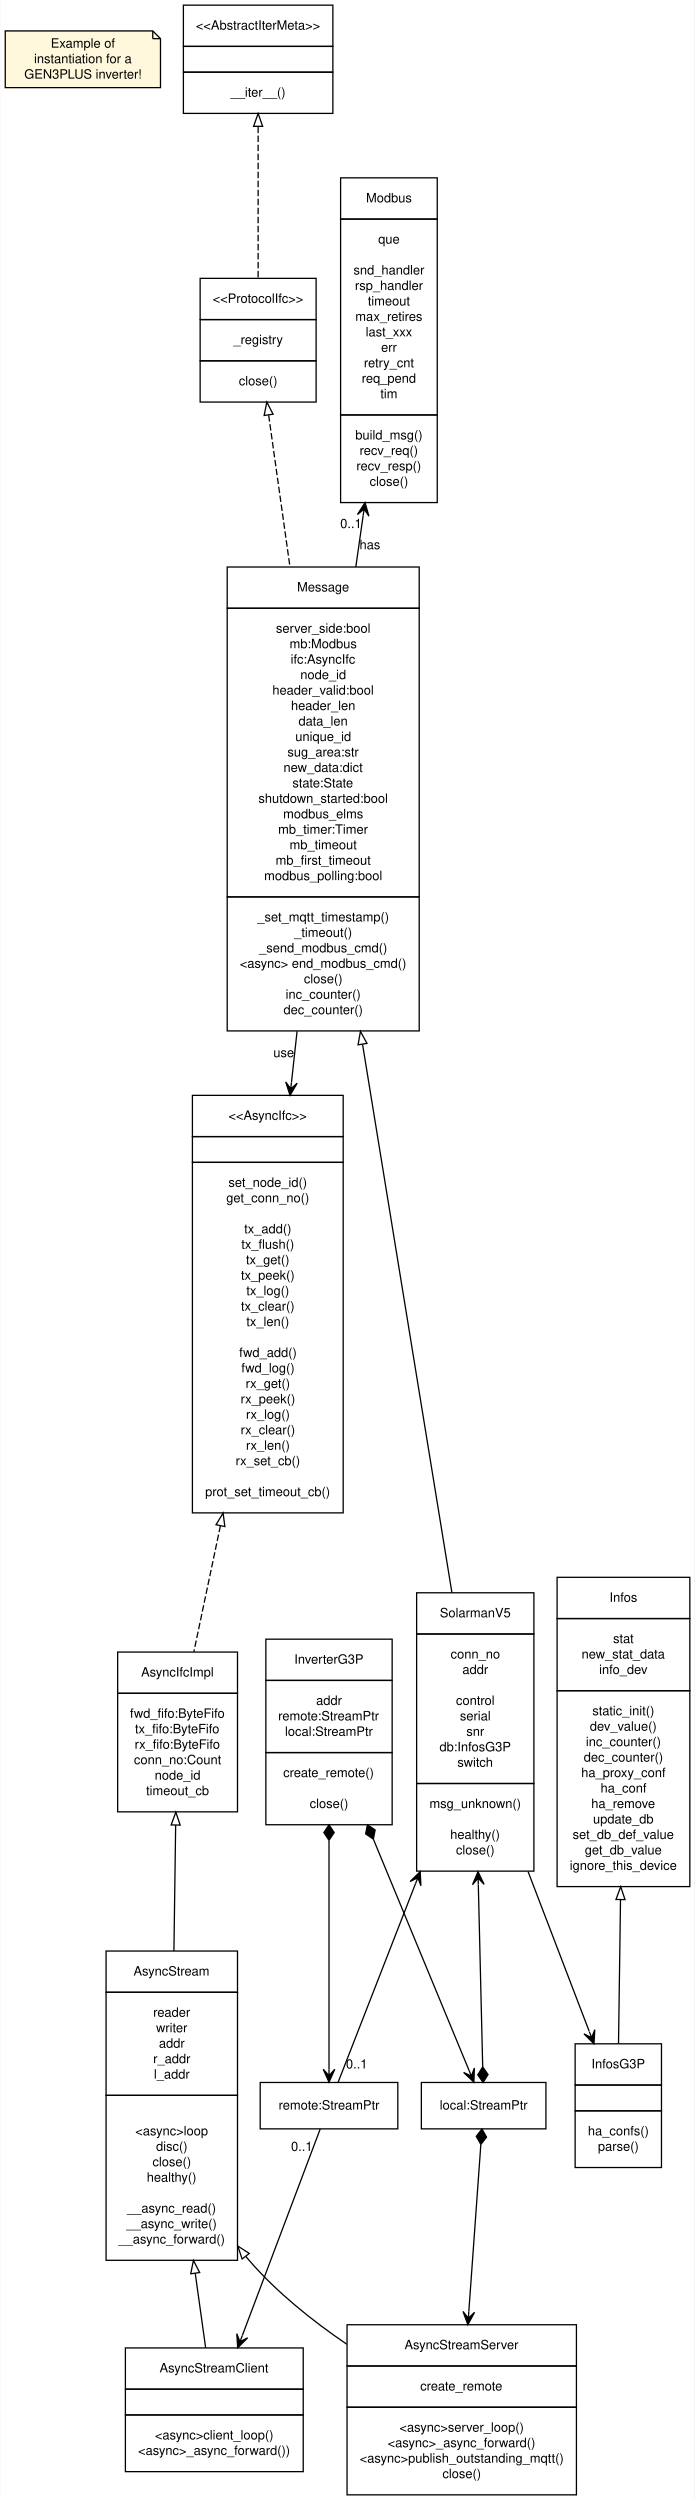
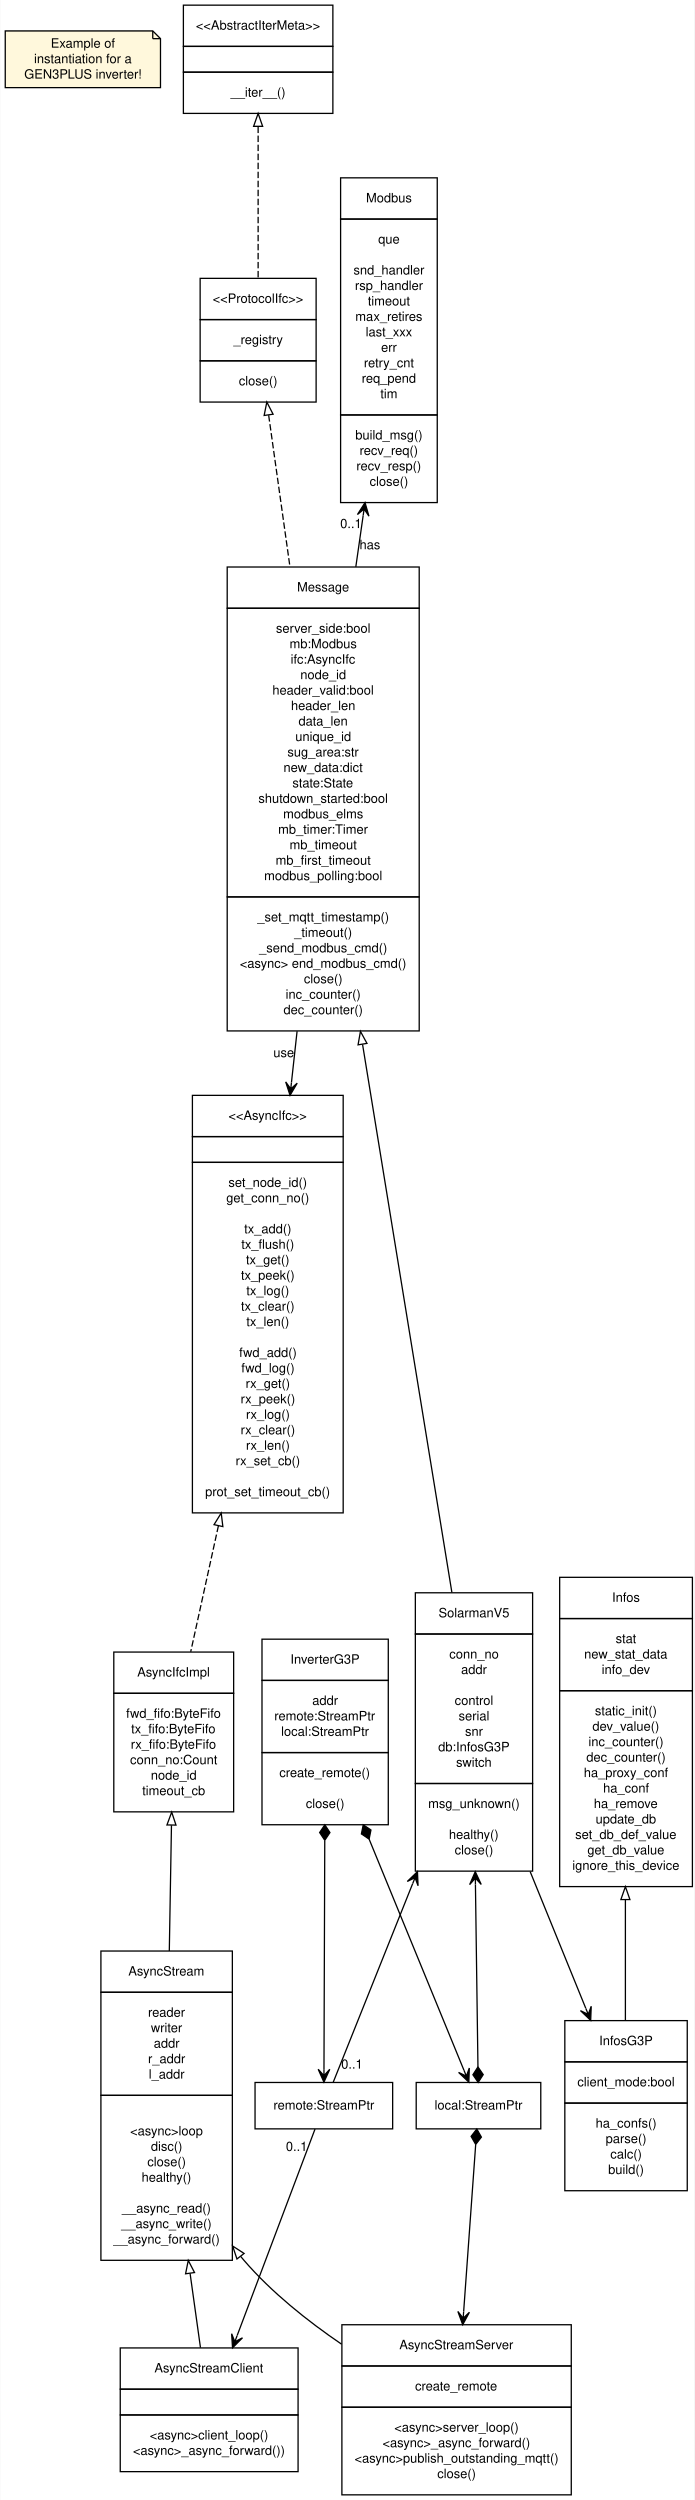
<svg xmlns="http://www.w3.org/2000/svg" width="539pt" height="1940pt" viewBox="0.00 0.00 538.62 1940.00">
  <g id="graph0" class="graph" transform="scale(1 1) rotate(0) translate(4 1936)">
    <polygon fill="#ffffff" stroke="transparent" points="-4,4 -4,-1936 534.616,-1936 534.616,4 -4,4" />
    <g id="node1" class="node">
      <polygon fill="#fff8dc" stroke="#000000" points="114.35,-1912 -.117,-1912 -.117,-1868 120.35,-1868 120.35,-1906 114.35,-1912" />
      <polyline fill="none" stroke="#000000" points="114.35,-1912 114.35,-1906 " />
      <polyline fill="none" stroke="#000000" points="120.35,-1906 114.35,-1906 " />
      <text text-anchor="middle" x="60.117" y="-1899" font-family="Helvetica,sans-Serif" font-size="10.00" fill="#000000">Example of</text>
      <text text-anchor="middle" x="60.117" y="-1887" font-family="Helvetica,sans-Serif" font-size="10.00" fill="#000000">instantiation for a</text>
      <text text-anchor="middle" x="60.117" y="-1875" font-family="Helvetica,sans-Serif" font-size="10.00" fill="#000000">GEN3PLUS inverter!</text>
    </g>
    <g id="node2" class="node">
      <polygon fill="none" stroke="#000000" points="138.117,-1900 138.117,-1932 254.117,-1932 254.117,-1900 138.117,-1900" />
      <text text-anchor="start" x="147.766" y="-1913" font-family="Helvetica,sans-Serif" font-size="10.00" fill="#000000">&lt;&lt;AbstractIterMeta&gt;&gt;</text>
      <polygon fill="none" stroke="#000000" points="138.117,-1880 138.117,-1900 254.117,-1900 254.117,-1880 138.117,-1880" />
      <polygon fill="none" stroke="#000000" points="138.117,-1848 138.117,-1880 254.117,-1880 254.117,-1848 138.117,-1848" />
      <text text-anchor="start" x="174.726" y="-1861" font-family="Helvetica,sans-Serif" font-size="10.00" fill="#000000">__iter__()</text>
    </g>
    <g id="node15" class="node">
      <polygon fill="none" stroke="#000000" points="151.117,-1688 151.117,-1720 241.117,-1720 241.117,-1688 151.117,-1688" />
      <text text-anchor="start" x="160.823" y="-1701" font-family="Helvetica,sans-Serif" font-size="10.00" fill="#000000">&lt;&lt;ProtocolIfc&gt;&gt;</text>
      <polygon fill="none" stroke="#000000" points="151.117,-1656 151.117,-1688 241.117,-1688 241.117,-1656 151.117,-1656" />
      <text text-anchor="start" x="176.95" y="-1669" font-family="Helvetica,sans-Serif" font-size="10.00" fill="#000000">_registry</text>
      <polygon fill="none" stroke="#000000" points="151.117,-1624 151.117,-1656 241.117,-1656 241.117,-1624 151.117,-1624" />
      <text text-anchor="start" x="181.119" y="-1637" font-family="Helvetica,sans-Serif" font-size="10.00" fill="#000000">close()</text>
    </g>
    <g id="edge14" class="edge">
      <path fill="none" stroke="#000000" stroke-dasharray="5,2" d="M196.117,-1837.756C196.117,-1802.088 196.117,-1755.176 196.117,-1720.364" />
      <polygon fill="none" stroke="#000000" points="192.617,-1837.967 196.117,-1847.967 199.617,-1837.967 192.617,-1837.967" />
    </g>
    <g id="node3" class="node">
-       <polygon fill="none" stroke="#000000" points="202.117,-632 202.117,-664 300.116,-664 300.116,-632 202.117,-632" />
-       <text text-anchor="start" x="224.167" y="-645" font-family="Helvetica,sans-Serif" font-size="10.00" fill="#000000">InverterG3P</text>
-       <polygon fill="none" stroke="#000000" points="202.117,-576 202.117,-632 300.116,-632 300.116,-576 202.117,-576" />
-       <text text-anchor="start" x="241.113" y="-613" font-family="Helvetica,sans-Serif" font-size="10.00" fill="#000000">addr</text>
-       <text text-anchor="start" x="211.669" y="-601" font-family="Helvetica,sans-Serif" font-size="10.00" fill="#000000">remote:StreamPtr</text>
-       <text text-anchor="start" x="216.948" y="-589" font-family="Helvetica,sans-Serif" font-size="10.00" fill="#000000">local:StreamPtr</text>
-       <polygon fill="none" stroke="#000000" points="202.117,-520 202.117,-576 300.116,-576 300.116,-520 202.117,-520" />
-       <text text-anchor="start" x="215.559" y="-557" font-family="Helvetica,sans-Serif" font-size="10.00" fill="#000000">create_remote()</text>
-       <text text-anchor="start" x="236.119" y="-533" font-family="Helvetica,sans-Serif" font-size="10.00" fill="#000000">close()</text>
+       <polygon fill="none" stroke="#000000" points="199.117,-632 199.117,-664 297.116,-664 297.116,-632 199.117,-632" />
+       <text text-anchor="start" x="221.167" y="-645" font-family="Helvetica,sans-Serif" font-size="10.00" fill="#000000">InverterG3P</text>
+       <polygon fill="none" stroke="#000000" points="199.117,-576 199.117,-632 297.116,-632 297.116,-576 199.117,-576" />
+       <text text-anchor="start" x="238.113" y="-613" font-family="Helvetica,sans-Serif" font-size="10.00" fill="#000000">addr</text>
+       <text text-anchor="start" x="208.669" y="-601" font-family="Helvetica,sans-Serif" font-size="10.00" fill="#000000">remote:StreamPtr</text>
+       <text text-anchor="start" x="213.948" y="-589" font-family="Helvetica,sans-Serif" font-size="10.00" fill="#000000">local:StreamPtr</text>
+       <polygon fill="none" stroke="#000000" points="199.117,-520 199.117,-576 297.116,-576 297.116,-520 199.117,-520" />
+       <text text-anchor="start" x="212.559" y="-557" font-family="Helvetica,sans-Serif" font-size="10.00" fill="#000000">create_remote()</text>
+       <text text-anchor="start" x="233.119" y="-533" font-family="Helvetica,sans-Serif" font-size="10.00" fill="#000000">close()</text>
    </g>
    <g id="node4" class="node">
-       <polygon fill="none" stroke="#000000" points="419.453,-320 322.78,-320 322.78,-284 419.453,-284 419.453,-320" />
-       <text text-anchor="middle" x="371.116" y="-299" font-family="Helvetica,sans-Serif" font-size="10.00" fill="#000000">local:StreamPtr</text>
+       <polygon fill="none" stroke="#000000" points="415.453,-320 318.78,-320 318.78,-284 415.453,-284 415.453,-320" />
+       <text text-anchor="middle" x="367.116" y="-299" font-family="Helvetica,sans-Serif" font-size="10.00" fill="#000000">local:StreamPtr</text>
    </g>
    <g id="edge1" class="edge">
-       <path fill="none" stroke="#000000" d="M285.54,-508.809C310.548,-448.374 342.848,-370.316 359.715,-329.554" />
-       <polygon fill="#000000" stroke="#000000" points="285.522,-508.854 286.924,-515.927 280.934,-519.942 279.532,-512.869 285.522,-508.854" />
-       <polygon fill="#000000" stroke="#000000" points="363.56,-320.263 363.894,-331.224 361.648,-324.883 359.736,-329.503 359.736,-329.503 359.736,-329.503 361.648,-324.883 355.578,-327.782 363.56,-320.263 363.56,-320.263" />
+       <path fill="none" stroke="#000000" d="M282.253,-508.809C307.053,-448.374 339.084,-370.316 355.81,-329.554" />
+       <polygon fill="#000000" stroke="#000000" points="282.241,-508.84 283.663,-515.91 277.685,-519.942 276.262,-512.873 282.241,-508.84" />
+       <polygon fill="#000000" stroke="#000000" points="359.623,-320.263 359.989,-331.222 357.724,-324.888 355.826,-329.514 355.826,-329.514 355.826,-329.514 357.724,-324.888 351.663,-327.806 359.623,-320.263 359.623,-320.263" />
    </g>
    <g id="node5" class="node">
-       <polygon fill="none" stroke="#000000" points="304.511,-320 197.722,-320 197.722,-284 304.511,-284 304.511,-320" />
-       <text text-anchor="middle" x="251.117" y="-299" font-family="Helvetica,sans-Serif" font-size="10.00" fill="#000000">remote:StreamPtr</text>
+       <polygon fill="none" stroke="#000000" points="300.511,-320 193.722,-320 193.722,-284 300.511,-284 300.511,-320" />
+       <text text-anchor="middle" x="247.117" y="-299" font-family="Helvetica,sans-Serif" font-size="10.00" fill="#000000">remote:StreamPtr</text>
    </g>
    <g id="edge2" class="edge">
-       <path fill="none" stroke="#000000" d="M251.117,-507.591C251.117,-447.68 251.117,-370.943 251.117,-330.266" />
-       <polygon fill="#000000" stroke="#000000" points="251.117,-507.942 255.117,-513.942 251.117,-519.942 247.117,-513.942 251.117,-507.942" />
-       <polygon fill="#000000" stroke="#000000" points="251.117,-320.263 255.617,-330.263 251.117,-325.263 251.117,-330.263 251.117,-330.263 251.117,-330.263 251.117,-325.263 246.617,-330.263 251.117,-320.263 251.117,-320.263" />
+       <path fill="none" stroke="#000000" d="M247.825,-507.591C247.619,-447.68 247.354,-370.943 247.214,-330.266" />
+       <polygon fill="#000000" stroke="#000000" points="247.827,-507.942 251.847,-513.928 247.868,-519.942 243.847,-513.956 247.827,-507.942" />
+       <polygon fill="#000000" stroke="#000000" points="247.179,-320.263 251.714,-330.247 247.197,-325.263 247.214,-330.263 247.214,-330.263 247.214,-330.263 247.197,-325.263 242.714,-330.278 247.179,-320.263 247.179,-320.263" />
    </g>
    <g id="node9" class="node">
-       <polygon fill="none" stroke="#000000" points="265.116,-100 265.116,-132 443.116,-132 443.116,-100 265.116,-100" />
-       <text text-anchor="start" x="309.668" y="-113" font-family="Helvetica,sans-Serif" font-size="10.00" fill="#000000">AsyncStreamServer</text>
-       <polygon fill="none" stroke="#000000" points="265.116,-68 265.116,-100 443.116,-100 443.116,-68 265.116,-68" />
-       <text text-anchor="start" x="321.887" y="-81" font-family="Helvetica,sans-Serif" font-size="10.00" fill="#000000">create_remote</text>
-       <polygon fill="none" stroke="#000000" points="265.116,0 265.116,-68 443.116,-68 443.116,0 265.116,0" />
-       <text text-anchor="start" x="305.774" y="-49" font-family="Helvetica,sans-Serif" font-size="10.00" fill="#000000">&lt;async&gt;server_loop()</text>
-       <text text-anchor="start" x="296.605" y="-37" font-family="Helvetica,sans-Serif" font-size="10.00" fill="#000000">&lt;async&gt;_async_forward()</text>
-       <text text-anchor="start" x="274.925" y="-25" font-family="Helvetica,sans-Serif" font-size="10.00" fill="#000000">&lt;async&gt;publish_outstanding_mqtt()</text>
-       <text text-anchor="start" x="339.119" y="-13" font-family="Helvetica,sans-Serif" font-size="10.00" fill="#000000">close()</text>
+       <polygon fill="none" stroke="#000000" points="261.116,-100 261.116,-132 439.116,-132 439.116,-100 261.116,-100" />
+       <text text-anchor="start" x="305.668" y="-113" font-family="Helvetica,sans-Serif" font-size="10.00" fill="#000000">AsyncStreamServer</text>
+       <polygon fill="none" stroke="#000000" points="261.116,-68 261.116,-100 439.116,-100 439.116,-68 261.116,-68" />
+       <text text-anchor="start" x="317.887" y="-81" font-family="Helvetica,sans-Serif" font-size="10.00" fill="#000000">create_remote</text>
+       <polygon fill="none" stroke="#000000" points="261.116,0 261.116,-68 439.116,-68 439.116,0 261.116,0" />
+       <text text-anchor="start" x="301.774" y="-49" font-family="Helvetica,sans-Serif" font-size="10.00" fill="#000000">&lt;async&gt;server_loop()</text>
+       <text text-anchor="start" x="292.605" y="-37" font-family="Helvetica,sans-Serif" font-size="10.00" fill="#000000">&lt;async&gt;_async_forward()</text>
+       <text text-anchor="start" x="270.925" y="-25" font-family="Helvetica,sans-Serif" font-size="10.00" fill="#000000">&lt;async&gt;publish_outstanding_mqtt()</text>
+       <text text-anchor="start" x="335.119" y="-13" font-family="Helvetica,sans-Serif" font-size="10.00" fill="#000000">close()</text>
    </g>
    <g id="edge8" class="edge">
-       <path fill="none" stroke="#000000" d="M368.931,-271.665C366.587,-239.118 362.772,-186.166 359.601,-142.143" />
-       <polygon fill="#000000" stroke="#000000" points="368.949,-271.904 373.369,-277.601 369.811,-283.873 365.39,-278.176 368.949,-271.904" />
-       <polygon fill="#000000" stroke="#000000" points="358.873,-132.032 364.08,-141.683 359.232,-137.019 359.592,-142.006 359.592,-142.006 359.592,-142.006 359.232,-137.019 355.103,-142.33 358.873,-132.032 358.873,-132.032" />
+       <path fill="none" stroke="#000000" d="M364.931,-271.665C362.587,-239.118 358.772,-186.166 355.601,-142.143" />
+       <polygon fill="#000000" stroke="#000000" points="364.949,-271.904 369.369,-277.601 365.811,-283.873 361.39,-278.176 364.949,-271.904" />
+       <polygon fill="#000000" stroke="#000000" points="354.873,-132.032 360.08,-141.683 355.232,-137.019 355.592,-142.006 355.592,-142.006 355.592,-142.006 355.232,-137.019 351.103,-142.33 354.873,-132.032 354.873,-132.032" />
    </g>
    <g id="node10" class="node">
-       <polygon fill="none" stroke="#000000" points="93.117,-82 93.117,-114 231.117,-114 231.117,-82 93.117,-82" />
-       <text text-anchor="start" x="119.614" y="-95" font-family="Helvetica,sans-Serif" font-size="10.00" fill="#000000">AsyncStreamClient</text>
-       <polygon fill="none" stroke="#000000" points="93.117,-62 93.117,-82 231.117,-82 231.117,-62 93.117,-62" />
-       <polygon fill="none" stroke="#000000" points="93.117,-18 93.117,-62 231.117,-62 231.117,-18 93.117,-18" />
-       <text text-anchor="start" x="115.995" y="-43" font-family="Helvetica,sans-Serif" font-size="10.00" fill="#000000">&lt;async&gt;client_loop()</text>
-       <text text-anchor="start" x="102.941" y="-31" font-family="Helvetica,sans-Serif" font-size="10.00" fill="#000000">&lt;async&gt;_async_forward())</text>
+       <polygon fill="none" stroke="#000000" points="89.117,-82 89.117,-114 227.117,-114 227.117,-82 89.117,-82" />
+       <text text-anchor="start" x="115.614" y="-95" font-family="Helvetica,sans-Serif" font-size="10.00" fill="#000000">AsyncStreamClient</text>
+       <polygon fill="none" stroke="#000000" points="89.117,-62 89.117,-82 227.117,-82 227.117,-62 89.117,-62" />
+       <polygon fill="none" stroke="#000000" points="89.117,-18 89.117,-62 227.117,-62 227.117,-18 89.117,-18" />
+       <text text-anchor="start" x="111.995" y="-43" font-family="Helvetica,sans-Serif" font-size="10.00" fill="#000000">&lt;async&gt;client_loop()</text>
+       <text text-anchor="start" x="98.941" y="-31" font-family="Helvetica,sans-Serif" font-size="10.00" fill="#000000">&lt;async&gt;_async_forward())</text>
    </g>
    <g id="edge10" class="edge">
-       <path fill="none" stroke="#000000" d="M244.281,-283.873C231.52,-250.037 203.583,-175.957 183.838,-123.599" />
-       <polygon fill="#000000" stroke="#000000" points="180.252,-114.09 187.992,-121.859 182.017,-118.769 183.781,-123.447 183.781,-123.447 183.781,-123.447 182.017,-118.769 179.57,-125.035 180.252,-114.09 180.252,-114.09" />
-       <text text-anchor="middle" x="229.976" y="-266.896" font-family="Helvetica,sans-Serif" font-size="10.00" fill="#000000">0..1</text>
+       <path fill="none" stroke="#000000" d="M240.281,-283.873C227.52,-250.037 199.583,-175.957 179.838,-123.599" />
+       <polygon fill="#000000" stroke="#000000" points="176.252,-114.09 183.992,-121.859 178.017,-118.769 179.781,-123.447 179.781,-123.447 179.781,-123.447 178.017,-118.769 175.57,-125.035 176.252,-114.09 176.252,-114.09" />
+       <text text-anchor="middle" x="225.976" y="-266.896" font-family="Helvetica,sans-Serif" font-size="10.00" fill="#000000">0..1</text>
    </g>
    <g id="node6" class="node">
      <polygon fill="none" stroke="#000000" points="145.117,-1054 145.117,-1086 262.116,-1086 262.116,-1054 145.117,-1054" />
      <text text-anchor="start" x="173.046" y="-1067" font-family="Helvetica,sans-Serif" font-size="10.00" fill="#000000">&lt;&lt;AsyncIfc&gt;&gt;</text>
      <polygon fill="none" stroke="#000000" points="145.117,-1034 145.117,-1054 262.116,-1054 262.116,-1034 145.117,-1034" />
      <polygon fill="none" stroke="#000000" points="145.117,-762 145.117,-1034 262.116,-1034 262.116,-762 145.117,-762" />
      <text text-anchor="start" x="173.053" y="-1015" font-family="Helvetica,sans-Serif" font-size="10.00" fill="#000000">set_node_id()</text>
      <text text-anchor="start" x="171.382" y="-1003" font-family="Helvetica,sans-Serif" font-size="10.00" fill="#000000">get_conn_no()</text>
      <text text-anchor="start" x="185.28" y="-979" font-family="Helvetica,sans-Serif" font-size="10.00" fill="#000000">tx_add()</text>
      <text text-anchor="start" x="183.06" y="-967" font-family="Helvetica,sans-Serif" font-size="10.00" fill="#000000">tx_flush()</text>
      <text text-anchor="start" x="186.67" y="-955" font-family="Helvetica,sans-Serif" font-size="10.00" fill="#000000">tx_get()</text>
      <text text-anchor="start" x="182.78" y="-943" font-family="Helvetica,sans-Serif" font-size="10.00" fill="#000000">tx_peek()</text>
      <text text-anchor="start" x="186.95" y="-931" font-family="Helvetica,sans-Serif" font-size="10.00" fill="#000000">tx_log()</text>
      <text text-anchor="start" x="182.786" y="-919" font-family="Helvetica,sans-Serif" font-size="10.00" fill="#000000">tx_clear()</text>
      <text text-anchor="start" x="186.95" y="-907" font-family="Helvetica,sans-Serif" font-size="10.00" fill="#000000">tx_len()</text>
      <text text-anchor="start" x="181.391" y="-883" font-family="Helvetica,sans-Serif" font-size="10.00" fill="#000000">fwd_add()</text>
      <text text-anchor="start" x="183.061" y="-871" font-family="Helvetica,sans-Serif" font-size="10.00" fill="#000000">fwd_log()</text>
      <text text-anchor="start" x="186.395" y="-859" font-family="Helvetica,sans-Serif" font-size="10.00" fill="#000000">rx_get()</text>
      <text text-anchor="start" x="182.505" y="-847" font-family="Helvetica,sans-Serif" font-size="10.00" fill="#000000">rx_peek()</text>
      <text text-anchor="start" x="186.675" y="-835" font-family="Helvetica,sans-Serif" font-size="10.00" fill="#000000">rx_log()</text>
      <text text-anchor="start" x="182.511" y="-823" font-family="Helvetica,sans-Serif" font-size="10.00" fill="#000000">rx_clear()</text>
      <text text-anchor="start" x="186.675" y="-811" font-family="Helvetica,sans-Serif" font-size="10.00" fill="#000000">rx_len()</text>
      <text text-anchor="start" x="178.615" y="-799" font-family="Helvetica,sans-Serif" font-size="10.00" fill="#000000">rx_set_cb()</text>
      <text text-anchor="start" x="154.996" y="-775" font-family="Helvetica,sans-Serif" font-size="10.00" fill="#000000">prot_set_timeout_cb()</text>
    </g>
    <g id="node7" class="node">
-       <polygon fill="none" stroke="#000000" points="87.117,-622 87.117,-654 180.117,-654 180.117,-622 87.117,-622" />
-       <text text-anchor="start" x="105.281" y="-635" font-family="Helvetica,sans-Serif" font-size="10.00" fill="#000000">AsyncIfcImpl</text>
-       <polygon fill="none" stroke="#000000" points="87.117,-530 87.117,-622 180.117,-622 180.117,-530 87.117,-530" />
-       <text text-anchor="start" x="96.665" y="-603" font-family="Helvetica,sans-Serif" font-size="10.00" fill="#000000">fwd_fifo:ByteFifo</text>
-       <text text-anchor="start" x="100.553" y="-591" font-family="Helvetica,sans-Serif" font-size="10.00" fill="#000000">tx_fifo:ByteFifo</text>
-       <text text-anchor="start" x="100.278" y="-579" font-family="Helvetica,sans-Serif" font-size="10.00" fill="#000000">rx_fifo:ByteFifo</text>
-       <text text-anchor="start" x="99.713" y="-567" font-family="Helvetica,sans-Serif" font-size="10.00" fill="#000000">conn_no:Count</text>
-       <text text-anchor="start" x="115.83" y="-555" font-family="Helvetica,sans-Serif" font-size="10.00" fill="#000000">node_id</text>
-       <text text-anchor="start" x="109.166" y="-543" font-family="Helvetica,sans-Serif" font-size="10.00" fill="#000000">timeout_cb</text>
+       <polygon fill="none" stroke="#000000" points="84.117,-622 84.117,-654 177.117,-654 177.117,-622 84.117,-622" />
+       <text text-anchor="start" x="102.281" y="-635" font-family="Helvetica,sans-Serif" font-size="10.00" fill="#000000">AsyncIfcImpl</text>
+       <polygon fill="none" stroke="#000000" points="84.117,-530 84.117,-622 177.117,-622 177.117,-530 84.117,-530" />
+       <text text-anchor="start" x="93.665" y="-603" font-family="Helvetica,sans-Serif" font-size="10.00" fill="#000000">fwd_fifo:ByteFifo</text>
+       <text text-anchor="start" x="97.553" y="-591" font-family="Helvetica,sans-Serif" font-size="10.00" fill="#000000">tx_fifo:ByteFifo</text>
+       <text text-anchor="start" x="97.278" y="-579" font-family="Helvetica,sans-Serif" font-size="10.00" fill="#000000">rx_fifo:ByteFifo</text>
+       <text text-anchor="start" x="96.713" y="-567" font-family="Helvetica,sans-Serif" font-size="10.00" fill="#000000">conn_no:Count</text>
+       <text text-anchor="start" x="112.83" y="-555" font-family="Helvetica,sans-Serif" font-size="10.00" fill="#000000">node_id</text>
+       <text text-anchor="start" x="106.166" y="-543" font-family="Helvetica,sans-Serif" font-size="10.00" fill="#000000">timeout_cb</text>
    </g>
    <g id="edge3" class="edge">
-       <path fill="none" stroke="#000000" stroke-dasharray="5,2" d="M166.852,-752.002C159.463,-716.957 152.149,-682.269 146.23,-654.197" />
-       <polygon fill="none" stroke="#000000" points="163.449,-752.827 168.937,-761.89 170.298,-751.383 163.449,-752.827" />
+       <path fill="none" stroke="#000000" stroke-dasharray="5,2" d="M165.298,-752.002C157.592,-716.957 149.965,-682.269 143.792,-654.197" />
+       <polygon fill="none" stroke="#000000" points="161.906,-752.875 167.472,-761.89 168.743,-751.372 161.906,-752.875" />
    </g>
    <g id="node8" class="node">
-       <polygon fill="none" stroke="#000000" points="78.117,-390 78.117,-422 180.117,-422 180.117,-390 78.117,-390" />
-       <text text-anchor="start" x="99.391" y="-403" font-family="Helvetica,sans-Serif" font-size="10.00" fill="#000000">AsyncStream</text>
-       <polygon fill="none" stroke="#000000" points="78.117,-310 78.117,-390 180.117,-390 180.117,-310 78.117,-310" />
-       <text text-anchor="start" x="114.669" y="-371" font-family="Helvetica,sans-Serif" font-size="10.00" fill="#000000">reader</text>
-       <text text-anchor="start" x="116.9" y="-359" font-family="Helvetica,sans-Serif" font-size="10.00" fill="#000000">writer</text>
-       <text text-anchor="start" x="119.114" y="-347" font-family="Helvetica,sans-Serif" font-size="10.00" fill="#000000">addr</text>
-       <text text-anchor="start" x="114.669" y="-335" font-family="Helvetica,sans-Serif" font-size="10.00" fill="#000000">r_addr</text>
-       <text text-anchor="start" x="115.225" y="-323" font-family="Helvetica,sans-Serif" font-size="10.00" fill="#000000">l_addr</text>
-       <polygon fill="none" stroke="#000000" points="78.117,-182 78.117,-310 180.117,-310 180.117,-182 78.117,-182" />
-       <text text-anchor="start" x="100.77" y="-279" font-family="Helvetica,sans-Serif" font-size="10.00" fill="#000000">&lt;async&gt;loop</text>
-       <text text-anchor="start" x="116.898" y="-267" font-family="Helvetica,sans-Serif" font-size="10.00" fill="#000000">disc()</text>
-       <text text-anchor="start" x="114.119" y="-255" font-family="Helvetica,sans-Serif" font-size="10.00" fill="#000000">close()</text>
-       <text text-anchor="start" x="109.671" y="-243" font-family="Helvetica,sans-Serif" font-size="10.00" fill="#000000">healthy()</text>
-       <text text-anchor="start" x="94.387" y="-219" font-family="Helvetica,sans-Serif" font-size="10.00" fill="#000000">__async_read()</text>
-       <text text-anchor="start" x="93.838" y="-207" font-family="Helvetica,sans-Serif" font-size="10.00" fill="#000000">__async_write()</text>
-       <text text-anchor="start" x="87.724" y="-195" font-family="Helvetica,sans-Serif" font-size="10.00" fill="#000000">__async_forward()</text>
+       <polygon fill="none" stroke="#000000" points="74.117,-390 74.117,-422 176.117,-422 176.117,-390 74.117,-390" />
+       <text text-anchor="start" x="95.391" y="-403" font-family="Helvetica,sans-Serif" font-size="10.00" fill="#000000">AsyncStream</text>
+       <polygon fill="none" stroke="#000000" points="74.117,-310 74.117,-390 176.117,-390 176.117,-310 74.117,-310" />
+       <text text-anchor="start" x="110.669" y="-371" font-family="Helvetica,sans-Serif" font-size="10.00" fill="#000000">reader</text>
+       <text text-anchor="start" x="112.9" y="-359" font-family="Helvetica,sans-Serif" font-size="10.00" fill="#000000">writer</text>
+       <text text-anchor="start" x="115.114" y="-347" font-family="Helvetica,sans-Serif" font-size="10.00" fill="#000000">addr</text>
+       <text text-anchor="start" x="110.669" y="-335" font-family="Helvetica,sans-Serif" font-size="10.00" fill="#000000">r_addr</text>
+       <text text-anchor="start" x="111.225" y="-323" font-family="Helvetica,sans-Serif" font-size="10.00" fill="#000000">l_addr</text>
+       <polygon fill="none" stroke="#000000" points="74.117,-182 74.117,-310 176.117,-310 176.117,-182 74.117,-182" />
+       <text text-anchor="start" x="96.77" y="-279" font-family="Helvetica,sans-Serif" font-size="10.00" fill="#000000">&lt;async&gt;loop</text>
+       <text text-anchor="start" x="112.898" y="-267" font-family="Helvetica,sans-Serif" font-size="10.00" fill="#000000">disc()</text>
+       <text text-anchor="start" x="110.119" y="-255" font-family="Helvetica,sans-Serif" font-size="10.00" fill="#000000">close()</text>
+       <text text-anchor="start" x="105.671" y="-243" font-family="Helvetica,sans-Serif" font-size="10.00" fill="#000000">healthy()</text>
+       <text text-anchor="start" x="90.387" y="-219" font-family="Helvetica,sans-Serif" font-size="10.00" fill="#000000">__async_read()</text>
+       <text text-anchor="start" x="89.838" y="-207" font-family="Helvetica,sans-Serif" font-size="10.00" fill="#000000">__async_write()</text>
+       <text text-anchor="start" x="83.724" y="-195" font-family="Helvetica,sans-Serif" font-size="10.00" fill="#000000">__async_forward()</text>
    </g>
    <g id="edge4" class="edge">
-       <path fill="none" stroke="#000000" d="M132.118,-519.586C131.711,-490.074 131.229,-455.155 130.772,-422.029" />
-       <polygon fill="none" stroke="#000000" points="128.621,-519.837 132.258,-529.788 135.62,-519.74 128.621,-519.837" />
+       <path fill="none" stroke="#000000" d="M128.868,-519.586C128.359,-490.074 127.757,-455.155 127.186,-422.029" />
+       <polygon fill="none" stroke="#000000" points="125.372,-519.85 129.044,-529.788 132.371,-519.729 125.372,-519.85" />
    </g>
    <g id="edge5" class="edge">
-       <path fill="none" stroke="#000000" d="M186.578,-185.02C187.415,-184 188.262,-182.993 189.117,-182 210.479,-157.189 238.247,-135.028 264.892,-116.89" />
-       <polygon fill="none" stroke="#000000" points="183.688,-183.036 180.326,-193.083 189.219,-187.326 183.688,-183.036" />
+       <path fill="none" stroke="#000000" d="M182.578,-185.02C183.415,-184 184.262,-182.993 185.117,-182 206.479,-157.189 234.247,-135.028 260.892,-116.89" />
+       <polygon fill="none" stroke="#000000" points="179.688,-183.036 176.326,-193.083 185.219,-187.326 179.688,-183.036" />
    </g>
    <g id="edge6" class="edge">
-       <path fill="none" stroke="#000000" d="M147.321,-171.808C150.195,-151.256 152.999,-131.202 155.38,-114.177" />
-       <polygon fill="none" stroke="#000000" points="143.825,-171.537 145.906,-181.926 150.758,-172.507 143.825,-171.537" />
+       <path fill="none" stroke="#000000" d="M143.321,-171.808C146.195,-151.256 148.999,-131.202 151.38,-114.177" />
+       <polygon fill="none" stroke="#000000" points="139.825,-171.537 141.906,-181.926 146.758,-172.507 139.825,-171.537" />
    </g>
    <g id="node11" class="node">
-       <polygon fill="none" stroke="#000000" points="319.116,-668 319.116,-700 410.116,-700 410.116,-668 319.116,-668" />
-       <text text-anchor="start" x="337.111" y="-681" font-family="Helvetica,sans-Serif" font-size="10.00" fill="#000000">SolarmanV5</text>
-       <polygon fill="none" stroke="#000000" points="319.116,-552 319.116,-668 410.116,-668 410.116,-552 319.116,-552" />
-       <text text-anchor="start" x="345.44" y="-649" font-family="Helvetica,sans-Serif" font-size="10.00" fill="#000000">conn_no</text>
-       <text text-anchor="start" x="354.613" y="-637" font-family="Helvetica,sans-Serif" font-size="10.00" fill="#000000">addr</text>
-       <text text-anchor="start" x="349.615" y="-613" font-family="Helvetica,sans-Serif" font-size="10.00" fill="#000000">control</text>
-       <text text-anchor="start" x="352.674" y="-601" font-family="Helvetica,sans-Serif" font-size="10.00" fill="#000000">serial</text>
-       <text text-anchor="start" x="357.673" y="-589" font-family="Helvetica,sans-Serif" font-size="10.00" fill="#000000">snr</text>
-       <text text-anchor="start" x="336.827" y="-577" font-family="Helvetica,sans-Serif" font-size="10.00" fill="#000000">db:InfosG3P</text>
-       <text text-anchor="start" x="350.728" y="-565" font-family="Helvetica,sans-Serif" font-size="10.00" fill="#000000">switch</text>
-       <polygon fill="none" stroke="#000000" points="319.116,-484 319.116,-552 410.116,-552 410.116,-484 319.116,-484" />
-       <text text-anchor="start" x="329.057" y="-533" font-family="Helvetica,sans-Serif" font-size="10.00" fill="#000000">msg_unknown()</text>
-       <text text-anchor="start" x="345.171" y="-509" font-family="Helvetica,sans-Serif" font-size="10.00" fill="#000000">healthy()</text>
-       <text text-anchor="start" x="349.619" y="-497" font-family="Helvetica,sans-Serif" font-size="10.00" fill="#000000">close()</text>
+       <polygon fill="none" stroke="#000000" points="318.116,-668 318.116,-700 409.116,-700 409.116,-668 318.116,-668" />
+       <text text-anchor="start" x="336.111" y="-681" font-family="Helvetica,sans-Serif" font-size="10.00" fill="#000000">SolarmanV5</text>
+       <polygon fill="none" stroke="#000000" points="318.116,-552 318.116,-668 409.116,-668 409.116,-552 318.116,-552" />
+       <text text-anchor="start" x="344.44" y="-649" font-family="Helvetica,sans-Serif" font-size="10.00" fill="#000000">conn_no</text>
+       <text text-anchor="start" x="353.613" y="-637" font-family="Helvetica,sans-Serif" font-size="10.00" fill="#000000">addr</text>
+       <text text-anchor="start" x="348.615" y="-613" font-family="Helvetica,sans-Serif" font-size="10.00" fill="#000000">control</text>
+       <text text-anchor="start" x="351.674" y="-601" font-family="Helvetica,sans-Serif" font-size="10.00" fill="#000000">serial</text>
+       <text text-anchor="start" x="356.673" y="-589" font-family="Helvetica,sans-Serif" font-size="10.00" fill="#000000">snr</text>
+       <text text-anchor="start" x="335.827" y="-577" font-family="Helvetica,sans-Serif" font-size="10.00" fill="#000000">db:InfosG3P</text>
+       <text text-anchor="start" x="349.728" y="-565" font-family="Helvetica,sans-Serif" font-size="10.00" fill="#000000">switch</text>
+       <polygon fill="none" stroke="#000000" points="318.116,-484 318.116,-552 409.116,-552 409.116,-484 318.116,-484" />
+       <text text-anchor="start" x="328.057" y="-533" font-family="Helvetica,sans-Serif" font-size="10.00" fill="#000000">msg_unknown()</text>
+       <text text-anchor="start" x="344.171" y="-509" font-family="Helvetica,sans-Serif" font-size="10.00" fill="#000000">healthy()</text>
+       <text text-anchor="start" x="348.619" y="-497" font-family="Helvetica,sans-Serif" font-size="10.00" fill="#000000">close()</text>
    </g>
    <g id="edge7" class="edge">
-       <path fill="none" stroke="#000000" d="M366.976,-473.524C368.222,-421.914 369.58,-365.662 370.389,-332.138" />
-       <polygon fill="#000000" stroke="#000000" points="366.733,-483.602 362.476,-473.497 366.854,-478.604 366.974,-473.605 366.974,-473.605 366.974,-473.605 366.854,-478.604 371.473,-473.714 366.733,-483.602 366.733,-483.602" />
-       <polygon fill="#000000" stroke="#000000" points="370.391,-332.05 366.537,-325.955 370.681,-320.053 374.535,-326.148 370.391,-332.05" />
+       <path fill="none" stroke="#000000" d="M364.751,-473.524C365.462,-421.914 366.238,-365.662 366.701,-332.138" />
+       <polygon fill="#000000" stroke="#000000" points="364.612,-483.602 360.25,-473.541 364.681,-478.603 364.75,-473.603 364.75,-473.603 364.75,-473.603 364.681,-478.603 369.249,-473.665 364.612,-483.602 364.612,-483.602" />
+       <polygon fill="#000000" stroke="#000000" points="366.702,-332.052 362.785,-325.997 366.868,-320.053 370.784,-326.108 366.702,-332.052" />
    </g>
    <g id="edge9" class="edge">
-       <path fill="none" stroke="#000000" d="M318.234,-474.248C295.38,-415.596 270.121,-350.773 258.151,-320.053" />
-       <polygon fill="#000000" stroke="#000000" points="321.879,-483.602 314.055,-475.918 320.063,-478.943 318.248,-474.285 318.248,-474.285 318.248,-474.285 320.063,-478.943 322.441,-472.651 321.879,-483.602 321.879,-483.602" />
-       <text text-anchor="middle" x="272.608" y="-330.874" font-family="Helvetica,sans-Serif" font-size="10.00" fill="#000000">0..1</text>
+       <path fill="none" stroke="#000000" d="M316.016,-474.248C292.555,-415.596 266.626,-350.773 254.338,-320.053" />
+       <polygon fill="#000000" stroke="#000000" points="319.757,-483.602 311.865,-475.989 317.9,-478.96 316.043,-474.317 316.043,-474.317 316.043,-474.317 317.9,-478.96 320.222,-472.646 319.757,-483.602 319.757,-483.602" />
+       <text text-anchor="middle" x="268.917" y="-330.744" font-family="Helvetica,sans-Serif" font-size="10.00" fill="#000000">0..1</text>
    </g>
    <g id="node13" class="node">
-       <polygon fill="none" stroke="#000000" points="442.116,-318 442.116,-350 509.116,-350 509.116,-318 442.116,-318" />
-       <text text-anchor="start" x="454.775" y="-331" font-family="Helvetica,sans-Serif" font-size="10.00" fill="#000000">InfosG3P</text>
-       <polygon fill="none" stroke="#000000" points="442.116,-298 442.116,-318 509.116,-318 509.116,-298 442.116,-298" />
-       <polygon fill="none" stroke="#000000" points="442.116,-254 442.116,-298 509.116,-298 509.116,-254 442.116,-254" />
-       <text text-anchor="start" x="452" y="-279" font-family="Helvetica,sans-Serif" font-size="10.00" fill="#000000">ha_confs()</text>
-       <text text-anchor="start" x="459.784" y="-267" font-family="Helvetica,sans-Serif" font-size="10.00" fill="#000000">parse()</text>
+       <polygon fill="none" stroke="#000000" points="434.116,-336 434.116,-368 529.116,-368 529.116,-336 434.116,-336" />
+       <text text-anchor="start" x="460.775" y="-349" font-family="Helvetica,sans-Serif" font-size="10.00" fill="#000000">InfosG3P</text>
+       <polygon fill="none" stroke="#000000" points="434.116,-304 434.116,-336 529.116,-336 529.116,-304 434.116,-304" />
+       <text text-anchor="start" x="443.829" y="-317" font-family="Helvetica,sans-Serif" font-size="10.00" fill="#000000">client_mode:bool</text>
+       <polygon fill="none" stroke="#000000" points="434.116,-236 434.116,-304 529.116,-304 529.116,-236 434.116,-236" />
+       <text text-anchor="start" x="458" y="-285" font-family="Helvetica,sans-Serif" font-size="10.00" fill="#000000">ha_confs()</text>
+       <text text-anchor="start" x="465.784" y="-273" font-family="Helvetica,sans-Serif" font-size="10.00" fill="#000000">parse()</text>
+       <text text-anchor="start" x="469.399" y="-261" font-family="Helvetica,sans-Serif" font-size="10.00" fill="#000000">calc()</text>
+       <text text-anchor="start" x="467.73" y="-249" font-family="Helvetica,sans-Serif" font-size="10.00" fill="#000000">build()</text>
    </g>
    <g id="edge12" class="edge">
-       <path fill="none" stroke="#000000" d="M405.607,-483.602C421.704,-441.545 439.485,-395.092 453.033,-359.696" />
-       <polygon fill="#000000" stroke="#000000" points="456.737,-350.019 457.365,-360.966 454.95,-354.688 453.162,-359.358 453.162,-359.358 453.162,-359.358 454.95,-354.688 448.96,-357.749 456.737,-350.019 456.737,-350.019" />
+       <path fill="none" stroke="#000000" d="M407.223,-483.602C421.582,-448.314 437.2,-409.93 450.363,-377.581" />
+       <polygon fill="#000000" stroke="#000000" points="454.186,-368.186 454.585,-379.145 452.301,-372.817 450.417,-377.449 450.417,-377.449 450.417,-377.449 452.301,-372.817 446.248,-375.753 454.186,-368.186 454.186,-368.186" />
    </g>
    <g id="node12" class="node">
-       <polygon fill="none" stroke="#000000" points="428.116,-680 428.116,-712 531.116,-712 531.116,-680 428.116,-680" />
-       <text text-anchor="start" x="468.779" y="-693" font-family="Helvetica,sans-Serif" font-size="10.00" fill="#000000">Infos</text>
-       <polygon fill="none" stroke="#000000" points="428.116,-624 428.116,-680 531.116,-680 531.116,-624 428.116,-624" />
-       <text text-anchor="start" x="471.558" y="-661" font-family="Helvetica,sans-Serif" font-size="10.00" fill="#000000">stat</text>
-       <text text-anchor="start" x="447.103" y="-649" font-family="Helvetica,sans-Serif" font-size="10.00" fill="#000000">new_stat_data</text>
-       <text text-anchor="start" x="460.72" y="-637" font-family="Helvetica,sans-Serif" font-size="10.00" fill="#000000">info_dev</text>
-       <polygon fill="none" stroke="#000000" points="428.116,-472 428.116,-624 531.116,-624 531.116,-472 428.116,-472" />
-       <text text-anchor="start" x="455.452" y="-605" font-family="Helvetica,sans-Serif" font-size="10.00" fill="#000000">static_init()</text>
-       <text text-anchor="start" x="453.501" y="-593" font-family="Helvetica,sans-Serif" font-size="10.00" fill="#000000">dev_value()</text>
-       <text text-anchor="start" x="450.447" y="-581" font-family="Helvetica,sans-Serif" font-size="10.00" fill="#000000">inc_counter()</text>
-       <text text-anchor="start" x="448.777" y="-569" font-family="Helvetica,sans-Serif" font-size="10.00" fill="#000000">dec_counter()</text>
-       <text text-anchor="start" x="446.827" y="-557" font-family="Helvetica,sans-Serif" font-size="10.00" fill="#000000">ha_proxy_conf</text>
-       <text text-anchor="start" x="461.829" y="-545" font-family="Helvetica,sans-Serif" font-size="10.00" fill="#000000">ha_conf</text>
-       <text text-anchor="start" x="454.611" y="-533" font-family="Helvetica,sans-Serif" font-size="10.00" fill="#000000">ha_remove</text>
-       <text text-anchor="start" x="455.991" y="-521" font-family="Helvetica,sans-Serif" font-size="10.00" fill="#000000">update_db</text>
-       <text text-anchor="start" x="440.154" y="-509" font-family="Helvetica,sans-Serif" font-size="10.00" fill="#000000">set_db_def_value</text>
-       <text text-anchor="start" x="449.602" y="-497" font-family="Helvetica,sans-Serif" font-size="10.00" fill="#000000">get_db_value</text>
-       <text text-anchor="start" x="437.939" y="-485" font-family="Helvetica,sans-Serif" font-size="10.00" fill="#000000">ignore_this_device</text>
+       <polygon fill="none" stroke="#000000" points="430.116,-680 430.116,-712 533.116,-712 533.116,-680 430.116,-680" />
+       <text text-anchor="start" x="470.779" y="-693" font-family="Helvetica,sans-Serif" font-size="10.00" fill="#000000">Infos</text>
+       <polygon fill="none" stroke="#000000" points="430.116,-624 430.116,-680 533.116,-680 533.116,-624 430.116,-624" />
+       <text text-anchor="start" x="473.558" y="-661" font-family="Helvetica,sans-Serif" font-size="10.00" fill="#000000">stat</text>
+       <text text-anchor="start" x="449.103" y="-649" font-family="Helvetica,sans-Serif" font-size="10.00" fill="#000000">new_stat_data</text>
+       <text text-anchor="start" x="462.72" y="-637" font-family="Helvetica,sans-Serif" font-size="10.00" fill="#000000">info_dev</text>
+       <polygon fill="none" stroke="#000000" points="430.116,-472 430.116,-624 533.116,-624 533.116,-472 430.116,-472" />
+       <text text-anchor="start" x="457.452" y="-605" font-family="Helvetica,sans-Serif" font-size="10.00" fill="#000000">static_init()</text>
+       <text text-anchor="start" x="455.501" y="-593" font-family="Helvetica,sans-Serif" font-size="10.00" fill="#000000">dev_value()</text>
+       <text text-anchor="start" x="452.447" y="-581" font-family="Helvetica,sans-Serif" font-size="10.00" fill="#000000">inc_counter()</text>
+       <text text-anchor="start" x="450.777" y="-569" font-family="Helvetica,sans-Serif" font-size="10.00" fill="#000000">dec_counter()</text>
+       <text text-anchor="start" x="448.827" y="-557" font-family="Helvetica,sans-Serif" font-size="10.00" fill="#000000">ha_proxy_conf</text>
+       <text text-anchor="start" x="463.829" y="-545" font-family="Helvetica,sans-Serif" font-size="10.00" fill="#000000">ha_conf</text>
+       <text text-anchor="start" x="456.611" y="-533" font-family="Helvetica,sans-Serif" font-size="10.00" fill="#000000">ha_remove</text>
+       <text text-anchor="start" x="457.991" y="-521" font-family="Helvetica,sans-Serif" font-size="10.00" fill="#000000">update_db</text>
+       <text text-anchor="start" x="442.154" y="-509" font-family="Helvetica,sans-Serif" font-size="10.00" fill="#000000">set_db_def_value</text>
+       <text text-anchor="start" x="451.602" y="-497" font-family="Helvetica,sans-Serif" font-size="10.00" fill="#000000">get_db_value</text>
+       <text text-anchor="start" x="439.939" y="-485" font-family="Helvetica,sans-Serif" font-size="10.00" fill="#000000">ignore_this_device</text>
    </g>
    <g id="edge11" class="edge">
-       <path fill="none" stroke="#000000" d="M477.322,-461.899C476.774,-422.197 476.206,-380.99 475.783,-350.352" />
-       <polygon fill="none" stroke="#000000" points="473.823,-462.002 477.461,-471.952 480.822,-461.905 473.823,-462.002" />
+       <path fill="none" stroke="#000000" d="M481.116,-461.913C481.116,-429.437 481.116,-395.953 481.116,-368.069" />
+       <polygon fill="none" stroke="#000000" points="477.617,-461.952 481.116,-471.952 484.617,-461.953 477.617,-461.952" />
    </g>
    <g id="node14" class="node">
      <polygon fill="none" stroke="#000000" points="172.117,-1464 172.117,-1496 321.116,-1496 321.116,-1464 172.117,-1464" />
      <text text-anchor="start" x="226.334" y="-1477" font-family="Helvetica,sans-Serif" font-size="10.00" fill="#000000">Message</text>
      <polygon fill="none" stroke="#000000" points="172.117,-1240 172.117,-1464 321.116,-1464 321.116,-1240 172.117,-1240" />
      <text text-anchor="start" x="209.943" y="-1445" font-family="Helvetica,sans-Serif" font-size="10.00" fill="#000000">server_side:bool</text>
      <text text-anchor="start" x="220.5" y="-1433" font-family="Helvetica,sans-Serif" font-size="10.00" fill="#000000">mb:Modbus</text>
      <text text-anchor="start" x="221.335" y="-1421" font-family="Helvetica,sans-Serif" font-size="10.00" fill="#000000">ifc:AsyncIfc</text>
      <text text-anchor="start" x="228.83" y="-1409" font-family="Helvetica,sans-Serif" font-size="10.00" fill="#000000">node_id</text>
      <text text-anchor="start" x="207.16" y="-1397" font-family="Helvetica,sans-Serif" font-size="10.00" fill="#000000">header_valid:bool</text>
      <text text-anchor="start" x="221.607" y="-1385" font-family="Helvetica,sans-Serif" font-size="10.00" fill="#000000">header_len</text>
      <text text-anchor="start" x="227.44" y="-1373" font-family="Helvetica,sans-Serif" font-size="10.00" fill="#000000">data_len</text>
      <text text-anchor="start" x="224.941" y="-1361" font-family="Helvetica,sans-Serif" font-size="10.00" fill="#000000">unique_id</text>
      <text text-anchor="start" x="218.832" y="-1349" font-family="Helvetica,sans-Serif" font-size="10.00" fill="#000000">sug_area:str</text>
      <text text-anchor="start" x="215.773" y="-1337" font-family="Helvetica,sans-Serif" font-size="10.00" fill="#000000">new_data:dict</text>
      <text text-anchor="start" x="222.716" y="-1325" font-family="Helvetica,sans-Serif" font-size="10.00" fill="#000000">state:State</text>
      <text text-anchor="start" x="196.321" y="-1313" font-family="Helvetica,sans-Serif" font-size="10.00" fill="#000000">shutdown_started:bool</text>
      <text text-anchor="start" x="215.501" y="-1301" font-family="Helvetica,sans-Serif" font-size="10.00" fill="#000000">modbus_elms</text>
      <text text-anchor="start" x="211.624" y="-1289" font-family="Helvetica,sans-Serif" font-size="10.00" fill="#000000">mb_timer:Timer</text>
      <text text-anchor="start" x="220.501" y="-1277" font-family="Helvetica,sans-Serif" font-size="10.00" fill="#000000">mb_timeout</text>
      <text text-anchor="start" x="209.669" y="-1265" font-family="Helvetica,sans-Serif" font-size="10.00" fill="#000000">mb_first_timeout</text>
      <text text-anchor="start" x="200.77" y="-1253" font-family="Helvetica,sans-Serif" font-size="10.00" fill="#000000">modbus_polling:bool</text>
      <polygon fill="none" stroke="#000000" points="172.117,-1136 172.117,-1240 321.116,-1240 321.116,-1136 172.117,-1136" />
      <text text-anchor="start" x="195.501" y="-1221" font-family="Helvetica,sans-Serif" font-size="10.00" fill="#000000">_set_mqtt_timestamp()</text>
      <text text-anchor="start" x="224.117" y="-1209" font-family="Helvetica,sans-Serif" font-size="10.00" fill="#000000">_timeout()</text>
      <text text-anchor="start" x="196.884" y="-1197" font-family="Helvetica,sans-Serif" font-size="10.00" fill="#000000">_send_modbus_cmd()</text>
      <text text-anchor="start" x="181.876" y="-1185" font-family="Helvetica,sans-Serif" font-size="10.00" fill="#000000">&lt;async&gt; end_modbus_cmd()</text>
      <text text-anchor="start" x="231.619" y="-1173" font-family="Helvetica,sans-Serif" font-size="10.00" fill="#000000">close()</text>
      <text text-anchor="start" x="217.447" y="-1161" font-family="Helvetica,sans-Serif" font-size="10.00" fill="#000000">inc_counter()</text>
      <text text-anchor="start" x="215.777" y="-1149" font-family="Helvetica,sans-Serif" font-size="10.00" fill="#000000">dec_counter()</text>
    </g>
    <g id="edge13" class="edge">
      <path fill="none" stroke="#000000" d="M226.347,-1135.776C224.897,-1122.555 223.436,-1109.237 221.991,-1096.066" />
      <polygon fill="#000000" stroke="#000000" points="220.89,-1086.027 226.453,-1095.476 221.435,-1090.997 221.98,-1095.967 221.98,-1095.967 221.98,-1095.967 221.435,-1090.997 217.507,-1096.458 220.89,-1086.027 220.89,-1086.027" />
      <text text-anchor="middle" x="215.969" y="-1115.679" font-family="Helvetica,sans-Serif" font-size="10.00" fill="#000000">use</text>
    </g>
    <g id="edge16" class="edge">
      <path fill="none" stroke="#000000" d="M277.159,-1125.533C299.271,-989.867 328.196,-812.392 346.472,-700.26" />
      <polygon fill="none" stroke="#000000" points="273.667,-1125.205 275.512,-1135.638 280.576,-1126.331 273.667,-1125.205" />
    </g>
    <g id="edge15" class="edge">
      <path fill="none" stroke="#000000" stroke-dasharray="5,2" d="M204.291,-1613.8C208.854,-1581.308 214.814,-1538.876 220.798,-1496.271" />
      <polygon fill="none" stroke="#000000" points="200.785,-1613.599 202.86,-1623.988 207.717,-1614.572 200.785,-1613.599" />
    </g>
    <g id="node16" class="node">
      <polygon fill="none" stroke="#000000" points="260.116,-1766 260.116,-1798 335.116,-1798 335.116,-1766 260.116,-1766" />
      <text text-anchor="start" x="279.834" y="-1779" font-family="Helvetica,sans-Serif" font-size="10.00" fill="#000000">Modbus</text>
      <polygon fill="none" stroke="#000000" points="260.116,-1614 260.116,-1766 335.116,-1766 335.116,-1614 260.116,-1614" />
      <text text-anchor="start" x="289.278" y="-1747" font-family="Helvetica,sans-Serif" font-size="10.00" fill="#000000">que</text>
      <text text-anchor="start" x="270.106" y="-1723" font-family="Helvetica,sans-Serif" font-size="10.00" fill="#000000">snd_handler</text>
      <text text-anchor="start" x="271.221" y="-1711" font-family="Helvetica,sans-Serif" font-size="10.00" fill="#000000">rsp_handler</text>
      <text text-anchor="start" x="281.225" y="-1699" font-family="Helvetica,sans-Serif" font-size="10.00" fill="#000000">timeout</text>
      <text text-anchor="start" x="271.506" y="-1687" font-family="Helvetica,sans-Serif" font-size="10.00" fill="#000000">max_retires</text>
      <text text-anchor="start" x="279.558" y="-1675" font-family="Helvetica,sans-Serif" font-size="10.00" fill="#000000">last_xxx</text>
      <text text-anchor="start" x="291.508" y="-1663" font-family="Helvetica,sans-Serif" font-size="10.00" fill="#000000">err</text>
      <text text-anchor="start" x="278.17" y="-1651" font-family="Helvetica,sans-Serif" font-size="10.00" fill="#000000">retry_cnt</text>
      <text text-anchor="start" x="276.495" y="-1639" font-family="Helvetica,sans-Serif" font-size="10.00" fill="#000000">req_pend</text>
      <text text-anchor="start" x="290.953" y="-1627" font-family="Helvetica,sans-Serif" font-size="10.00" fill="#000000">tim</text>
      <polygon fill="none" stroke="#000000" points="260.116,-1546 260.116,-1614 335.116,-1614 335.116,-1546 260.116,-1546" />
      <text text-anchor="start" x="271.507" y="-1595" font-family="Helvetica,sans-Serif" font-size="10.00" fill="#000000">build_msg()</text>
      <text text-anchor="start" x="274.841" y="-1583" font-family="Helvetica,sans-Serif" font-size="10.00" fill="#000000">recv_req()</text>
      <text text-anchor="start" x="272.341" y="-1571" font-family="Helvetica,sans-Serif" font-size="10.00" fill="#000000">recv_resp()</text>
      <text text-anchor="start" x="282.619" y="-1559" font-family="Helvetica,sans-Serif" font-size="10.00" fill="#000000">close()</text>
    </g>
    <g id="edge17" class="edge">
      <path fill="none" stroke="#000000" d="M277.639,-1536.041C275.763,-1522.946 273.841,-1509.53 271.917,-1496.097" />
      <polygon fill="#000000" stroke="#000000" points="279.064,-1545.987 273.191,-1536.726 278.355,-1541.037 277.646,-1536.088 277.646,-1536.088 277.646,-1536.088 278.355,-1541.037 282.1,-1535.45 279.064,-1545.987 279.064,-1545.987" />
      <text text-anchor="middle" x="282.854" y="-1509.841" font-family="Helvetica,sans-Serif" font-size="10.00" fill="#000000">has</text>
      <text text-anchor="middle" x="268.127" y="-1526.242" font-family="Helvetica,sans-Serif" font-size="10.00" fill="#000000">0..1</text>
    </g>
  </g>
</svg>
